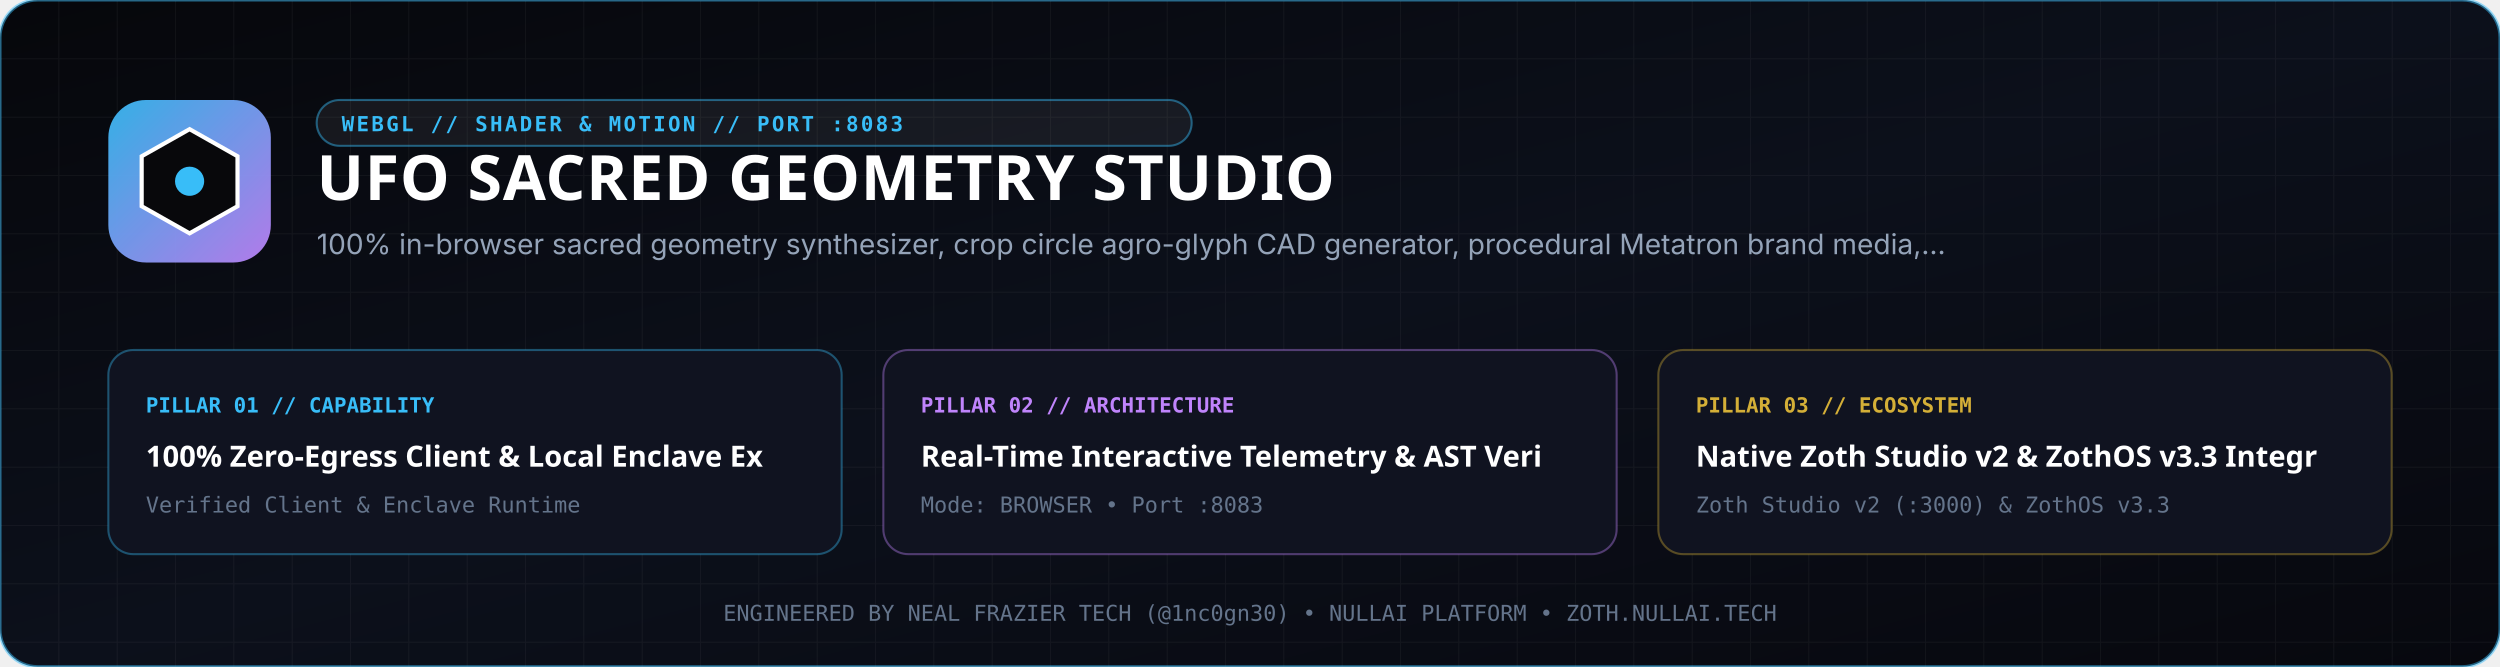
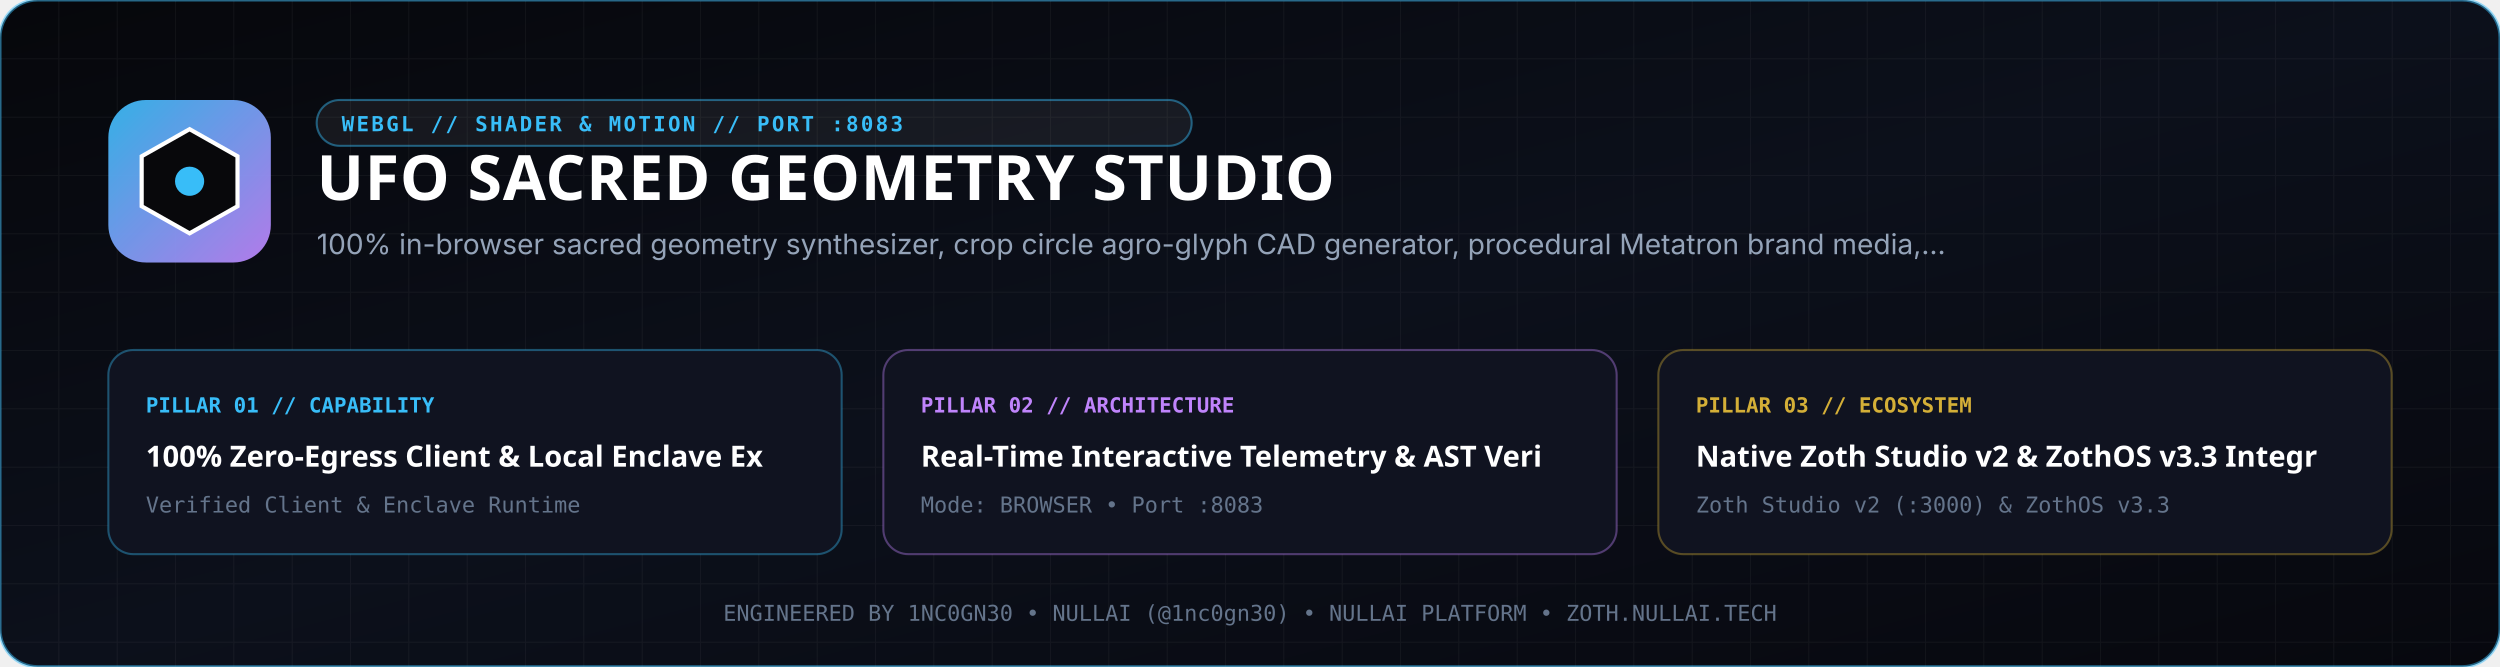
<svg xmlns="http://www.w3.org/2000/svg" viewBox="0 0 1200 320" width="100%" height="100%">
  <defs>
    <linearGradient id="bg" x1="0%" y1="0%" x2="100%" y2="100%">
      <stop offset="0%" stop-color="#06070B" />
      <stop offset="50%" stop-color="#0C101B" />
      <stop offset="100%" stop-color="#07080E" />
    </linearGradient>
    <linearGradient id="accent" x1="0%" y1="0%" x2="100%" y2="100%">
      <stop offset="0%" stop-color="#38BDF8" />
      <stop offset="100%" stop-color="#C084FC" />
    </linearGradient>
    <pattern id="grid" width="28" height="28" patternUnits="userSpaceOnUse">
      <path d="M 28 0 L 0 0 0 28" fill="none" stroke="rgba(255,255,255,0.04)" stroke-width="1" />
    </pattern>
  </defs>
  <rect width="1200" height="320" rx="18" fill="url(#bg)" stroke="#38BDF8" stroke-opacity="0.5" stroke-width="1.5" />
  <rect width="1200" height="320" rx="18" fill="url(#grid)" />
  <g transform="translate(52, 48)">
    <rect width="78" height="78" rx="18" fill="url(#accent)" opacity="0.92" />
    <polygon points="39,14 62,27 62,51 39,64 16,51 16,27" fill="#08080B" stroke="#FFFFFF" stroke-width="2" />
    <circle cx="39" cy="39" r="7" fill="#38BDF8" />
  </g>
  <g transform="translate(152, 62)">
    <rect x="0" y="-14" width="420" height="22" rx="11" fill="rgba(255,255,255,0.06)" stroke="#38BDF8" stroke-opacity="0.45" />
    <text x="12" y="1" fill="#38BDF8" font-family="JetBrains Mono, monospace" font-size="10" font-weight="700" letter-spacing="1.1">WEBGL // SHADER &amp; MOTION // PORT :8083</text>
    <text x="0" y="34" fill="#FFFFFF" font-family="Syne, Space Grotesk, sans-serif" font-size="30" font-weight="800" letter-spacing="0.4">UFO SACRED GEOMETRY STUDIO</text>
    <text x="0" y="60" fill="#94A3B8" font-family="Inter, sans-serif" font-size="13.5">100% in-browser sacred geometry synthesizer, crop circle agro-glyph CAD generator, procedural Metatron brand media,...</text>
  </g>
  <g transform="translate(52, 168)">
    <rect x="0" y="0" width="352" height="98" rx="12" fill="#101320" stroke="#38BDF8" stroke-opacity="0.38" />
    <text x="18" y="30" fill="#38BDF8" font-family="JetBrains Mono, monospace" font-size="10" font-weight="700">PILLAR 01 // CAPABILITY</text>
    <text x="18" y="56" fill="#FFFFFF" font-family="Space Grotesk, sans-serif" font-size="14" font-weight="700">100% Zero-Egress Client &amp; Local Enclave Ex</text>
    <text x="18" y="78" fill="#64748B" font-family="JetBrains Mono, monospace" font-size="10.5">Verified Client &amp; Enclave Runtime</text>
    <rect x="372" y="0" width="352" height="98" rx="12" fill="#101320" stroke="#C084FC" stroke-opacity="0.38" />
    <text x="390" y="30" fill="#C084FC" font-family="JetBrains Mono, monospace" font-size="10" font-weight="700">PILLAR 02 // ARCHITECTURE</text>
    <text x="390" y="56" fill="#FFFFFF" font-family="Space Grotesk, sans-serif" font-size="14" font-weight="700">Real-Time Interactive Telemetry &amp; AST Veri</text>
    <text x="390" y="78" fill="#64748B" font-family="JetBrains Mono, monospace" font-size="10.5">Mode: BROWSER • Port :8083</text>
    <rect x="744" y="0" width="352" height="98" rx="12" fill="#101320" stroke="#D4AF37" stroke-opacity="0.38" />
    <text x="762" y="30" fill="#D4AF37" font-family="JetBrains Mono, monospace" font-size="10" font-weight="700">PILLAR 03 // ECOSYSTEM</text>
    <text x="762" y="56" fill="#FFFFFF" font-family="Space Grotesk, sans-serif" font-size="14" font-weight="700">Native Zoth Studio v2 &amp; ZothOS v3.3 Integr</text>
    <text x="762" y="78" fill="#64748B" font-family="JetBrains Mono, monospace" font-size="10.5">Zoth Studio v2 (:3000) &amp; ZothOS v3.3</text>
  </g>
  <text x="600" y="298" text-anchor="middle" fill="#64748B" font-family="JetBrains Mono, monospace" font-size="10.5">
-     ENGINEERED BY NEAL FRAZIER TECH (@1nc0gn30)  •  NULLAI PLATFORM  •  ZOTH.NULLAI.TECH
+     ENGINEERED BY 1NC0GN30 • NULLAI (@1nc0gn30)  •  NULLAI PLATFORM  •  ZOTH.NULLAI.TECH
  </text>
</svg>
